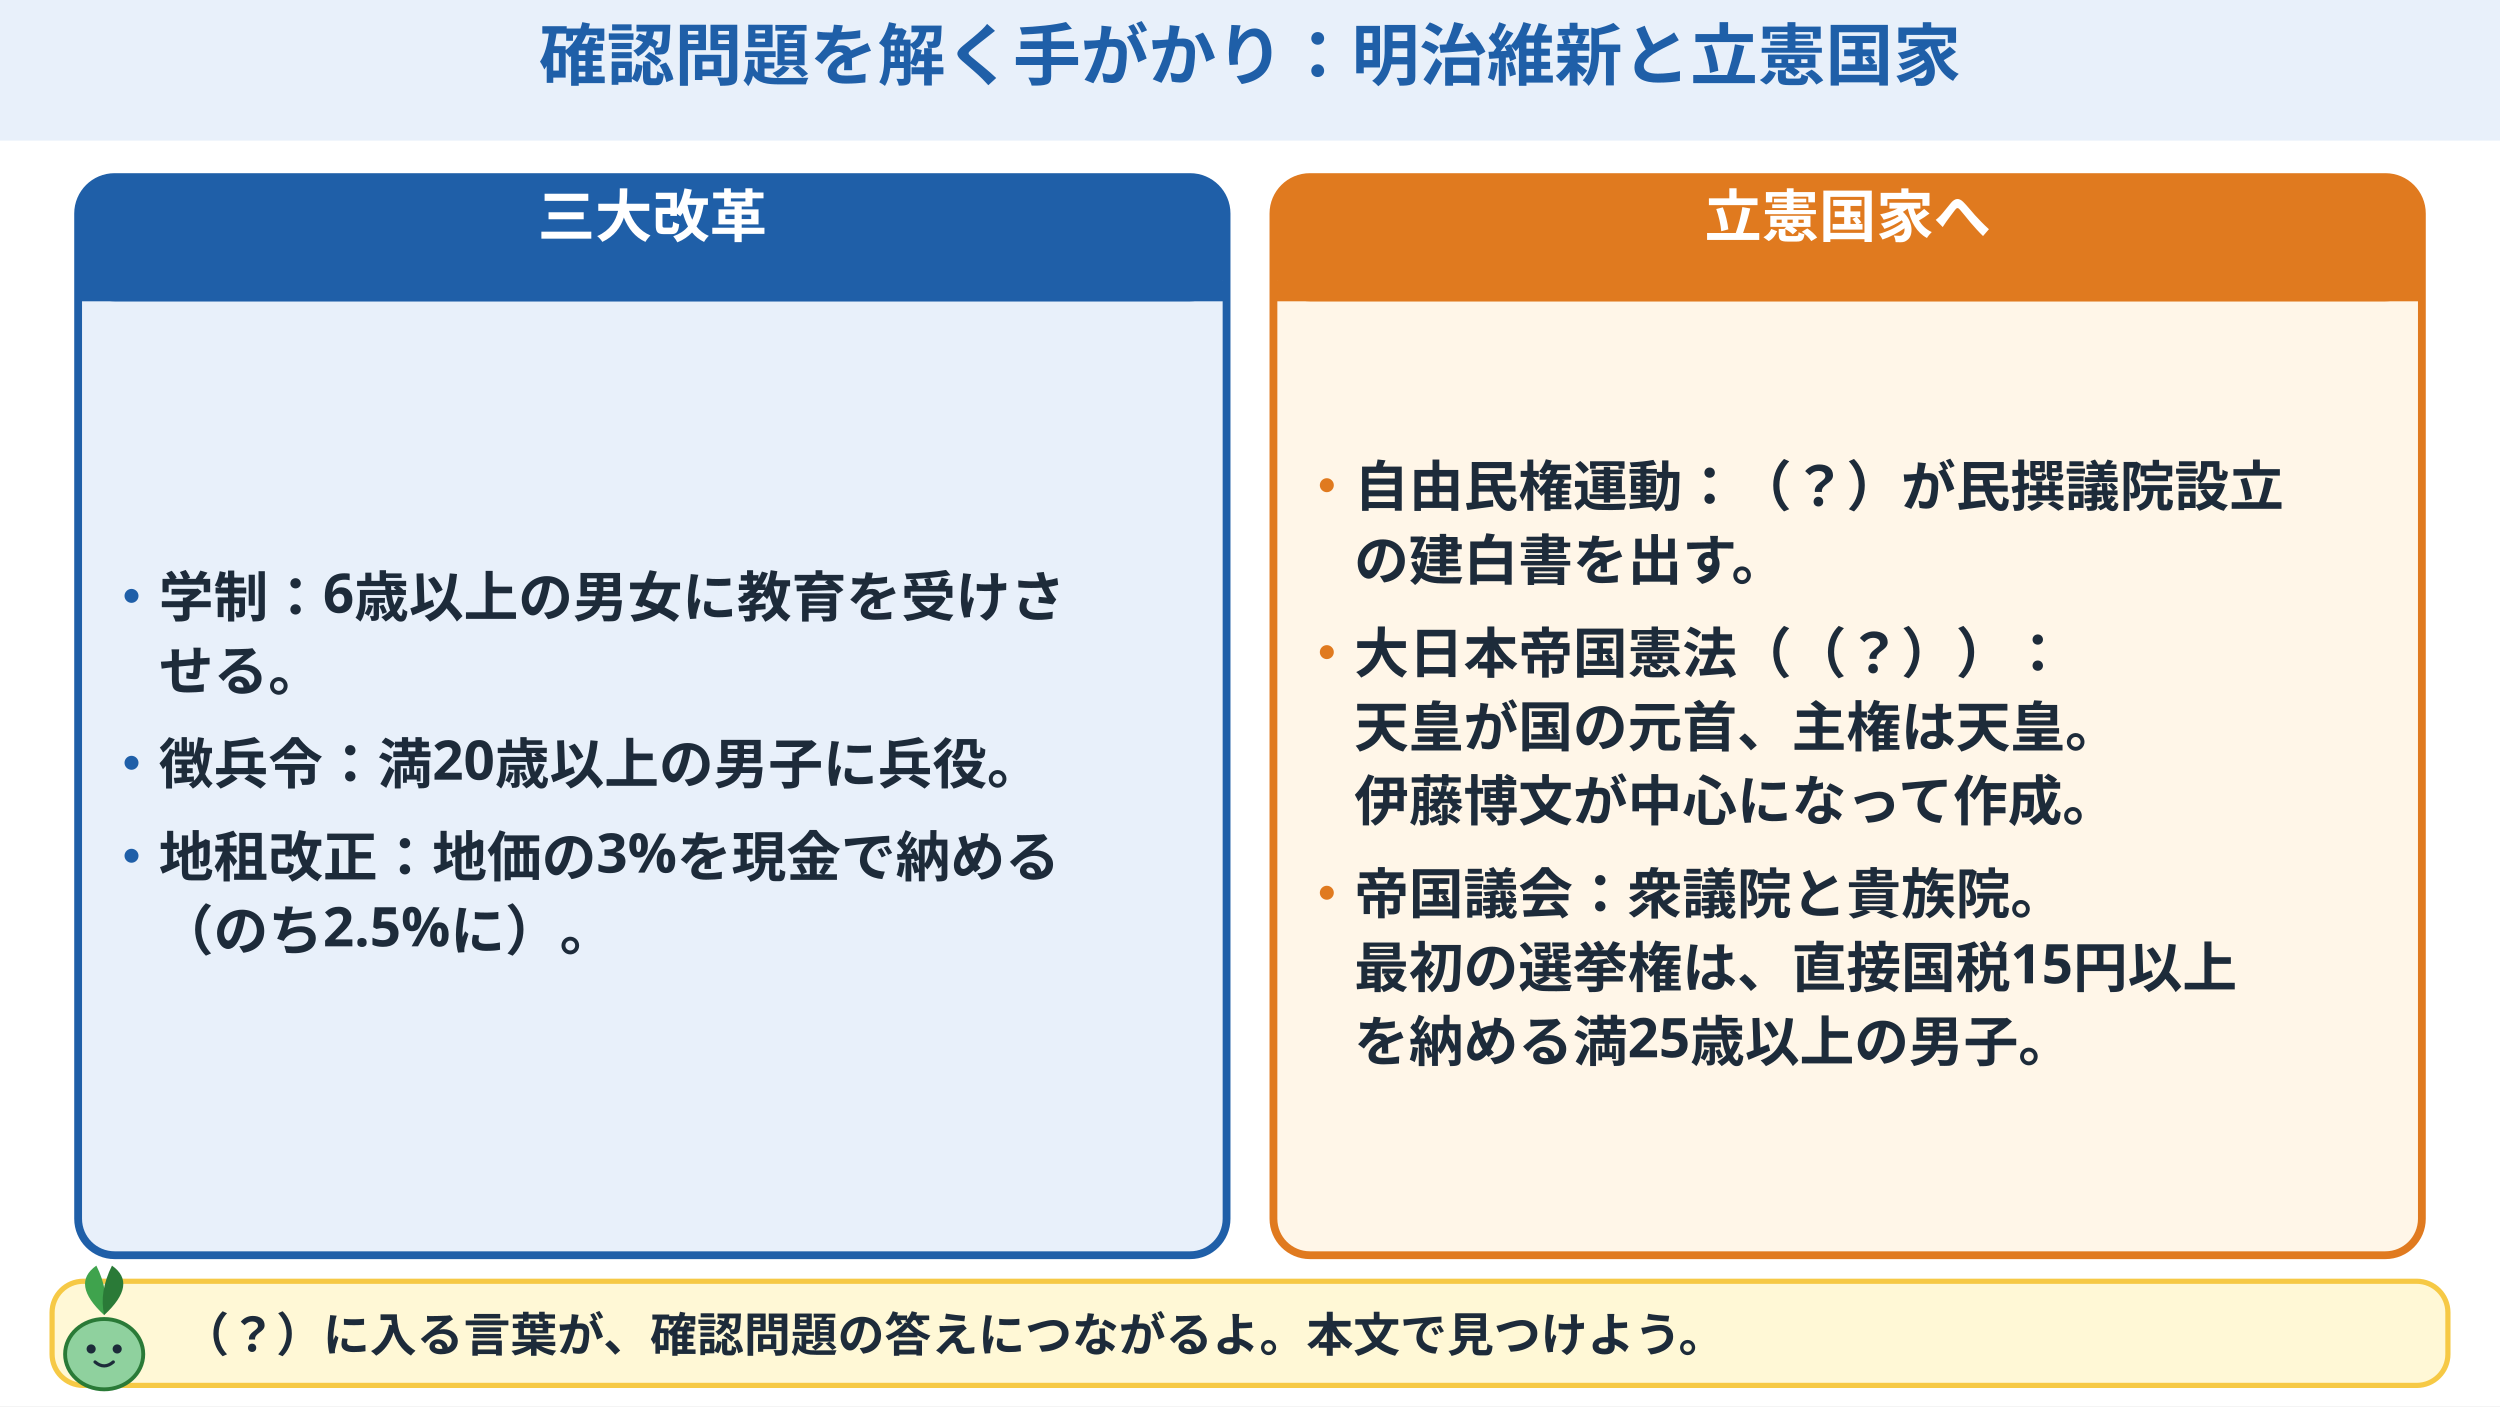
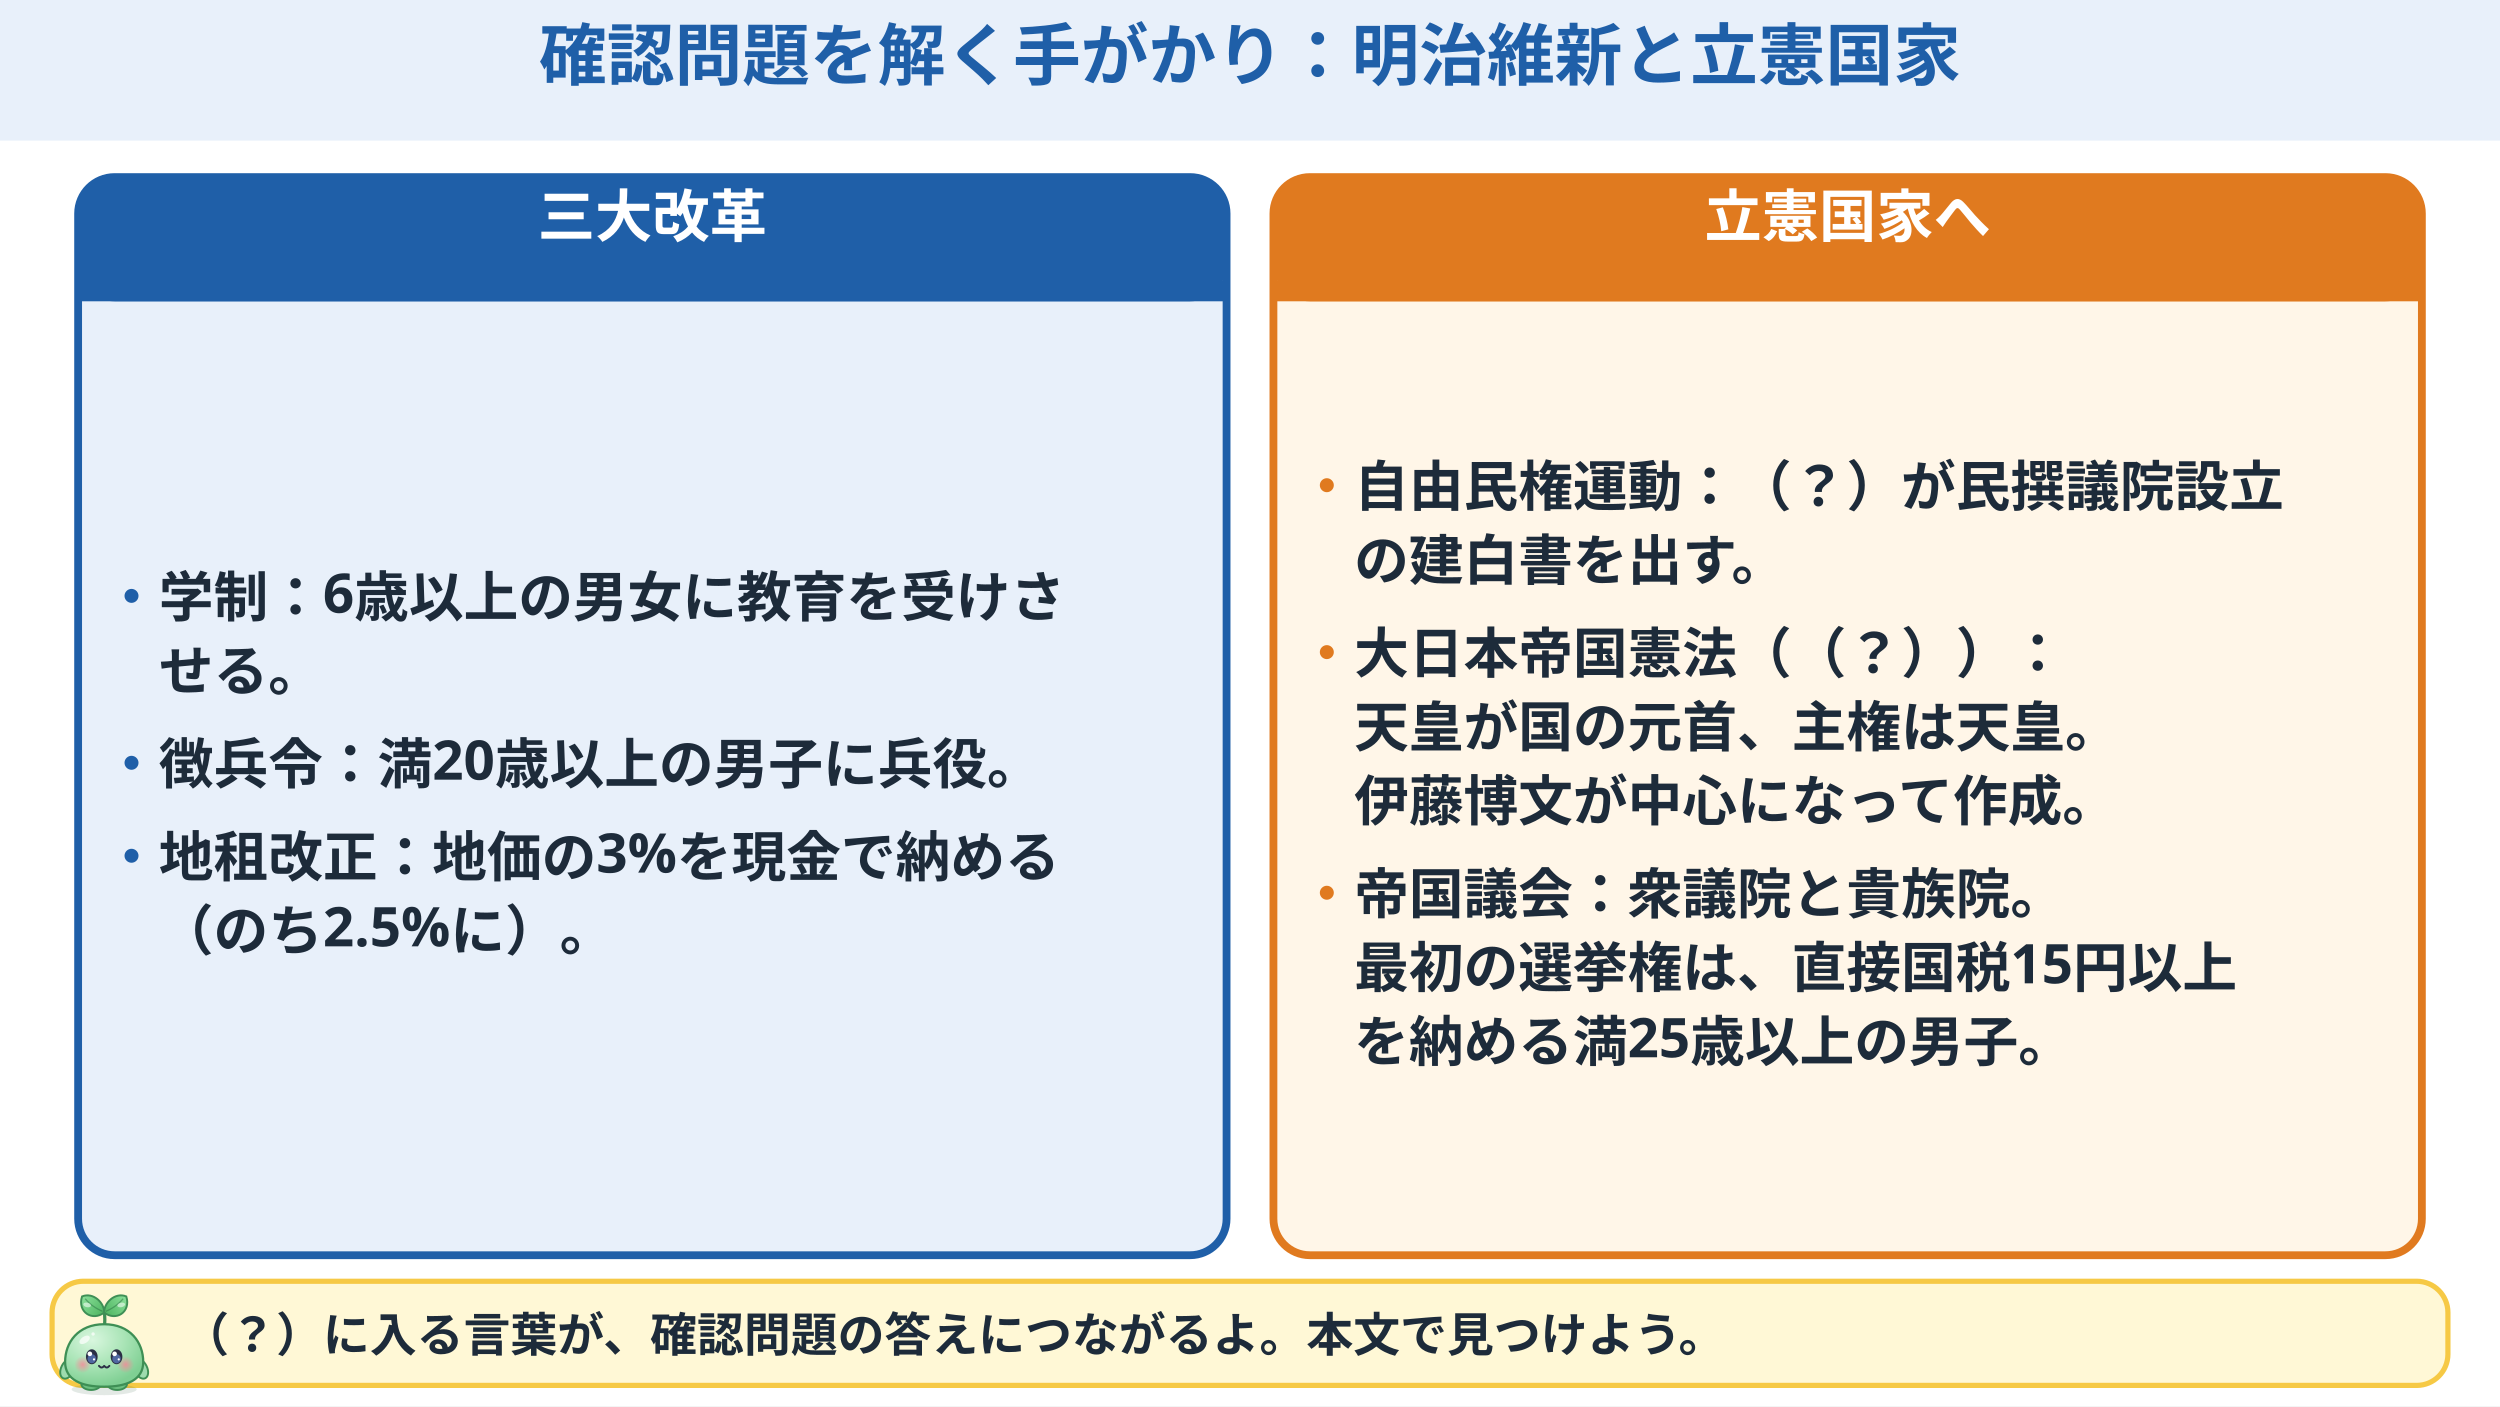
<svg xmlns="http://www.w3.org/2000/svg" viewBox="0 0 960 540" width="960" height="540" font-family="&quot;Hiragino Sans&quot;,&quot;Hiragino Kaku Gothic ProN&quot;,&quot;Noto Sans JP&quot;,&quot;Yu Gothic&quot;,sans-serif" role="img" aria-label="確認問題を解く手がかり：明治維新と立憲国家">
  <rect width="960" height="540" fill="#ffffff" />
  <rect x="0.0" y="0.0" width="960.0" height="54.0" rx="0" fill="#e8f0fa" />
  <text x="480.0" y="30.6" font-size="26" font-weight="800" fill="#1f5fa8" text-anchor="middle" data-box="title">確認問題を解く手がかり：明治維新と立憲国家</text>
  <g data-id="b2">
    <rect x="30.0" y="68.0" width="441.0" height="414.0" rx="14" fill="#e8f0fa" stroke="#1f5fa8" stroke-width="3" />
    <rect x="30.0" y="68.0" width="441.0" height="47.7" rx="14" fill="#1f5fa8" />
    <rect x="30.0" y="107.7" width="441.0" height="8.0" rx="0" fill="#1f5fa8" />
    <text x="250.5" y="91.0" font-size="22" font-weight="800" fill="#fff" text-anchor="middle" data-box="b2">三大改革</text>
    <text x="40.0" y="236.8" font-size="21" font-weight="700" fill="#1f5fa8" text-anchor="start" data-box="b2">・</text>
    <text x="61.0" y="236.8" font-size="21" font-weight="700" fill="#1d2b3a" text-anchor="start" data-box="b2">学制：6歳以上の男女に教育を受けさ</text>
    <text x="61.0" y="265.2" font-size="21" font-weight="700" fill="#1d2b3a" text-anchor="start" data-box="b2">せる。</text>
    <text x="40.0" y="300.9" font-size="21" font-weight="700" fill="#1f5fa8" text-anchor="start" data-box="b2">・</text>
    <text x="61.0" y="300.9" font-size="21" font-weight="700" fill="#1d2b3a" text-anchor="start" data-box="b2">徴兵令：満20歳以上の男子に兵役。</text>
    <text x="40.0" y="336.6" font-size="21" font-weight="700" fill="#1f5fa8" text-anchor="start" data-box="b2">・</text>
    <text x="61.0" y="336.6" font-size="21" font-weight="700" fill="#1d2b3a" text-anchor="start" data-box="b2">地租改正：地価の3%を現金で納める</text>
    <text x="61.0" y="364.9" font-size="21" font-weight="700" fill="#1d2b3a" text-anchor="start" data-box="b2">（のち2.5%に）。</text>
  </g>
  <g data-id="b16">
    <rect x="489.0" y="68.0" width="441.0" height="414.0" rx="14" fill="#fff6e8" stroke="#e07a1f" stroke-width="3" />
    <rect x="489.0" y="68.0" width="441.0" height="47.7" rx="14" fill="#e07a1f" />
    <rect x="489.0" y="107.7" width="441.0" height="8.0" rx="0" fill="#e07a1f" />
    <text x="709.5" y="91.0" font-size="22" font-weight="800" fill="#fff" text-anchor="middle" data-box="b16">立憲国家へ</text>
    <text x="499.0" y="194.3" font-size="21" font-weight="700" fill="#e07a1f" text-anchor="start" data-box="b16">・</text>
    <text x="520.0" y="194.3" font-size="21" font-weight="700" fill="#1d2b3a" text-anchor="start" data-box="b16">自由民権運動：（？）が民撰議院設立</text>
    <text x="520.0" y="222.7" font-size="21" font-weight="700" fill="#1d2b3a" text-anchor="start" data-box="b16">の建白書を出す。</text>
    <text x="499.0" y="258.4" font-size="21" font-weight="700" fill="#e07a1f" text-anchor="start" data-box="b16">・</text>
    <text x="520.0" y="258.4" font-size="21" font-weight="700" fill="#1d2b3a" text-anchor="start" data-box="b16">大日本帝国憲法（（？））：</text>
    <text x="520.0" y="286.7" font-size="21" font-weight="700" fill="#1d2b3a" text-anchor="start" data-box="b16">天皇が国の元首、主権は天皇。</text>
    <text x="520.0" y="315.1" font-size="21" font-weight="700" fill="#1d2b3a" text-anchor="start" data-box="b16">伊藤博文が中心になって作成。</text>
    <text x="499.0" y="350.8" font-size="21" font-weight="700" fill="#e07a1f" text-anchor="start" data-box="b16">・</text>
    <text x="520.0" y="350.8" font-size="21" font-weight="700" fill="#1d2b3a" text-anchor="start" data-box="b16">帝国議会：衆議院と貴族院。</text>
    <text x="520.0" y="379.1" font-size="21" font-weight="700" fill="#1d2b3a" text-anchor="start" data-box="b16">最初の選挙権は、直接国税15円以上</text>
    <text x="520.0" y="407.5" font-size="21" font-weight="700" fill="#1d2b3a" text-anchor="start" data-box="b16">を納める満25歳以上の男子。</text>
  </g>
  <rect x="20.0" y="492.0" width="920.0" height="40.0" rx="12" fill="#fff8d6" stroke="#f6c945" stroke-width="2" />
  <text x="70.0" y="519.0" font-size="18" font-weight="700" fill="#1d2b3a" text-anchor="start">（？）に入る言葉が、確認問題の答えにつながるよ。本文で見つけよう。</text>
-   <g transform="translate(40,520) scale(0.5)">
-     <path d="M0,-30 Q-26,-54 -6,-68 Q4,-48 0,-30Z" fill="#3fa34d" />
-     <path d="M0,-30 Q26,-54 6,-68 Q-4,-48 0,-30Z" fill="#2a7a37" />
-     <ellipse cx="0" cy="0" rx="30" ry="27" fill="#8fd19e" stroke="#2a7a37" stroke-width="3" />
-     <circle cx="-10" cy="-4" r="3.5" fill="#1d2b3a" />
-     <circle cx="10" cy="-4" r="3.5" fill="#1d2b3a" />
-     <path d="M-7,6 Q0,12 7,6" fill="none" stroke="#1d2b3a" stroke-width="2.5" stroke-linecap="round" />
+   <defs>
+     <radialGradient id="nb1b" cx="35%" cy="25%" r="75%">
+       <stop offset="0" stop-color="#d9f7df" />
+       <stop offset=".55" stop-color="#a9e4b6" />
+       <stop offset="1" stop-color="#7fcf93" />
+     </radialGradient>
+     <linearGradient id="nb1l" x1="0" y1="1" x2="0" y2="0">
+       <stop offset="0" stop-color="#4fb562" />
+       <stop offset="1" stop-color="#8be09a" />
+     </linearGradient>
+     <radialGradient id="nb1c">
+       <stop offset="0" stop-color="#ff8096" stop-opacity=".75" />
+       <stop offset="1" stop-color="#ff8096" stop-opacity="0" />
+     </radialGradient>
+   </defs>
+   <g transform="translate(40,520) scale(0.25)">
+     <ellipse cx="0" cy="54" rx="50" ry="9" fill="#285a3c" fill-opacity=".13" />
+     <ellipse cx="-20" cy="46" rx="15" ry="9" fill="#6cbf80" stroke="#3e8f55" stroke-width="3" />
+     <ellipse cx="20" cy="46" rx="15" ry="9" fill="#6cbf80" stroke="#3e8f55" stroke-width="3" />
+     <g transform="rotate(0 0 -44)">
+       <path d="M0,-38 Q2,-54 0,-66" fill="none" stroke="#3e8f55" stroke-width="5" stroke-linecap="round" />
+       <g transform="translate(0,-64) rotate(-54)">
+         <path d="M0,0 C-22,-6 -24,-34 0,-42 C16,-32 12,-8 0,0Z" fill="url(#nb1l)" stroke="#3e8f55" stroke-width="3" />
+         <path d="M0,-3 Q-4,-20 0,-36" fill="none" stroke="#2e7846" stroke-opacity=".55" stroke-width="2" />
+         <ellipse cx="-6" cy="-28" rx="3.5" ry="6" fill="#fff" fill-opacity=".55" transform="rotate(-23 -6 -28)" />
+       </g>
+       <g transform="translate(0,-64) rotate(54)">
+         <path d="M0,0 C22,-6 24,-34 0,-42 C-16,-32 -12,-8 0,0Z" fill="url(#nb1l)" stroke="#3e8f55" stroke-width="3" />
+         <path d="M0,-3 Q4,-20 0,-36" fill="none" stroke="#2e7846" stroke-opacity=".55" stroke-width="2" />
+         <ellipse cx="6" cy="-28" rx="3.5" ry="6" fill="#fff" fill-opacity=".55" transform="rotate(23 6 -28)" />
+       </g>
+     </g>
+     <ellipse cx="0" cy="14" rx="10" ry="16" fill="#9edbae" stroke="#3e8f55" stroke-width="3" transform="translate(-50,10) rotate(26)" />
+     <ellipse cx="0" cy="14" rx="10" ry="16" fill="#9edbae" stroke="#3e8f55" stroke-width="3" transform="translate(50,10) rotate(-26)" />
+     <path d="M0,-46 C40,-46 60,-18 60,12 C60,40 34,50 0,50 C-34,50 -60,40 -60,12 C-60,-18 -40,-46 0,-46Z" fill="url(#nb1b)" stroke="#3e8f55" stroke-width="3.5" />
+     <ellipse cx="-30" cy="-22" rx="9" ry="5" fill="#fff" fill-opacity=".7" transform="rotate(-34 -30 -22)" />
+     <circle cx="-17" cy="-31" r="2.6" fill="#fff" fill-opacity=".7" />
+     <circle cx="-33" cy="16" r="13" fill="url(#nb1c)" />
+     <circle cx="33" cy="16" r="13" fill="url(#nb1c)" />
+     <ellipse cx="-19" cy="4" rx="9" ry="11.5" fill="#2b2f45" />
+     <ellipse cx="-19.0" cy="7.0" rx="6.5" ry="7.0" fill="#6e96eb" fill-opacity=".55" />
+     <circle cx="-22" cy="-0.5" r="3.6" fill="#fff" />
+     <circle cx="-15.6" cy="8.0" r="1.7" fill="#fff" />
+     <ellipse cx="19" cy="4" rx="9" ry="11.5" fill="#2b2f45" />
+     <ellipse cx="19.0" cy="7.0" rx="6.5" ry="7.0" fill="#6e96eb" fill-opacity=".55" />
+     <circle cx="16" cy="-0.5" r="3.6" fill="#fff" />
+     <circle cx="22.4" cy="8.0" r="1.7" fill="#fff" />
+     <path d="M-8,18 Q-4,23 0,18 Q4,23 8,18" fill="none" stroke="#2b2f45" stroke-width="3" stroke-linecap="round" stroke-linejoin="round" />
  </g>
</svg>
